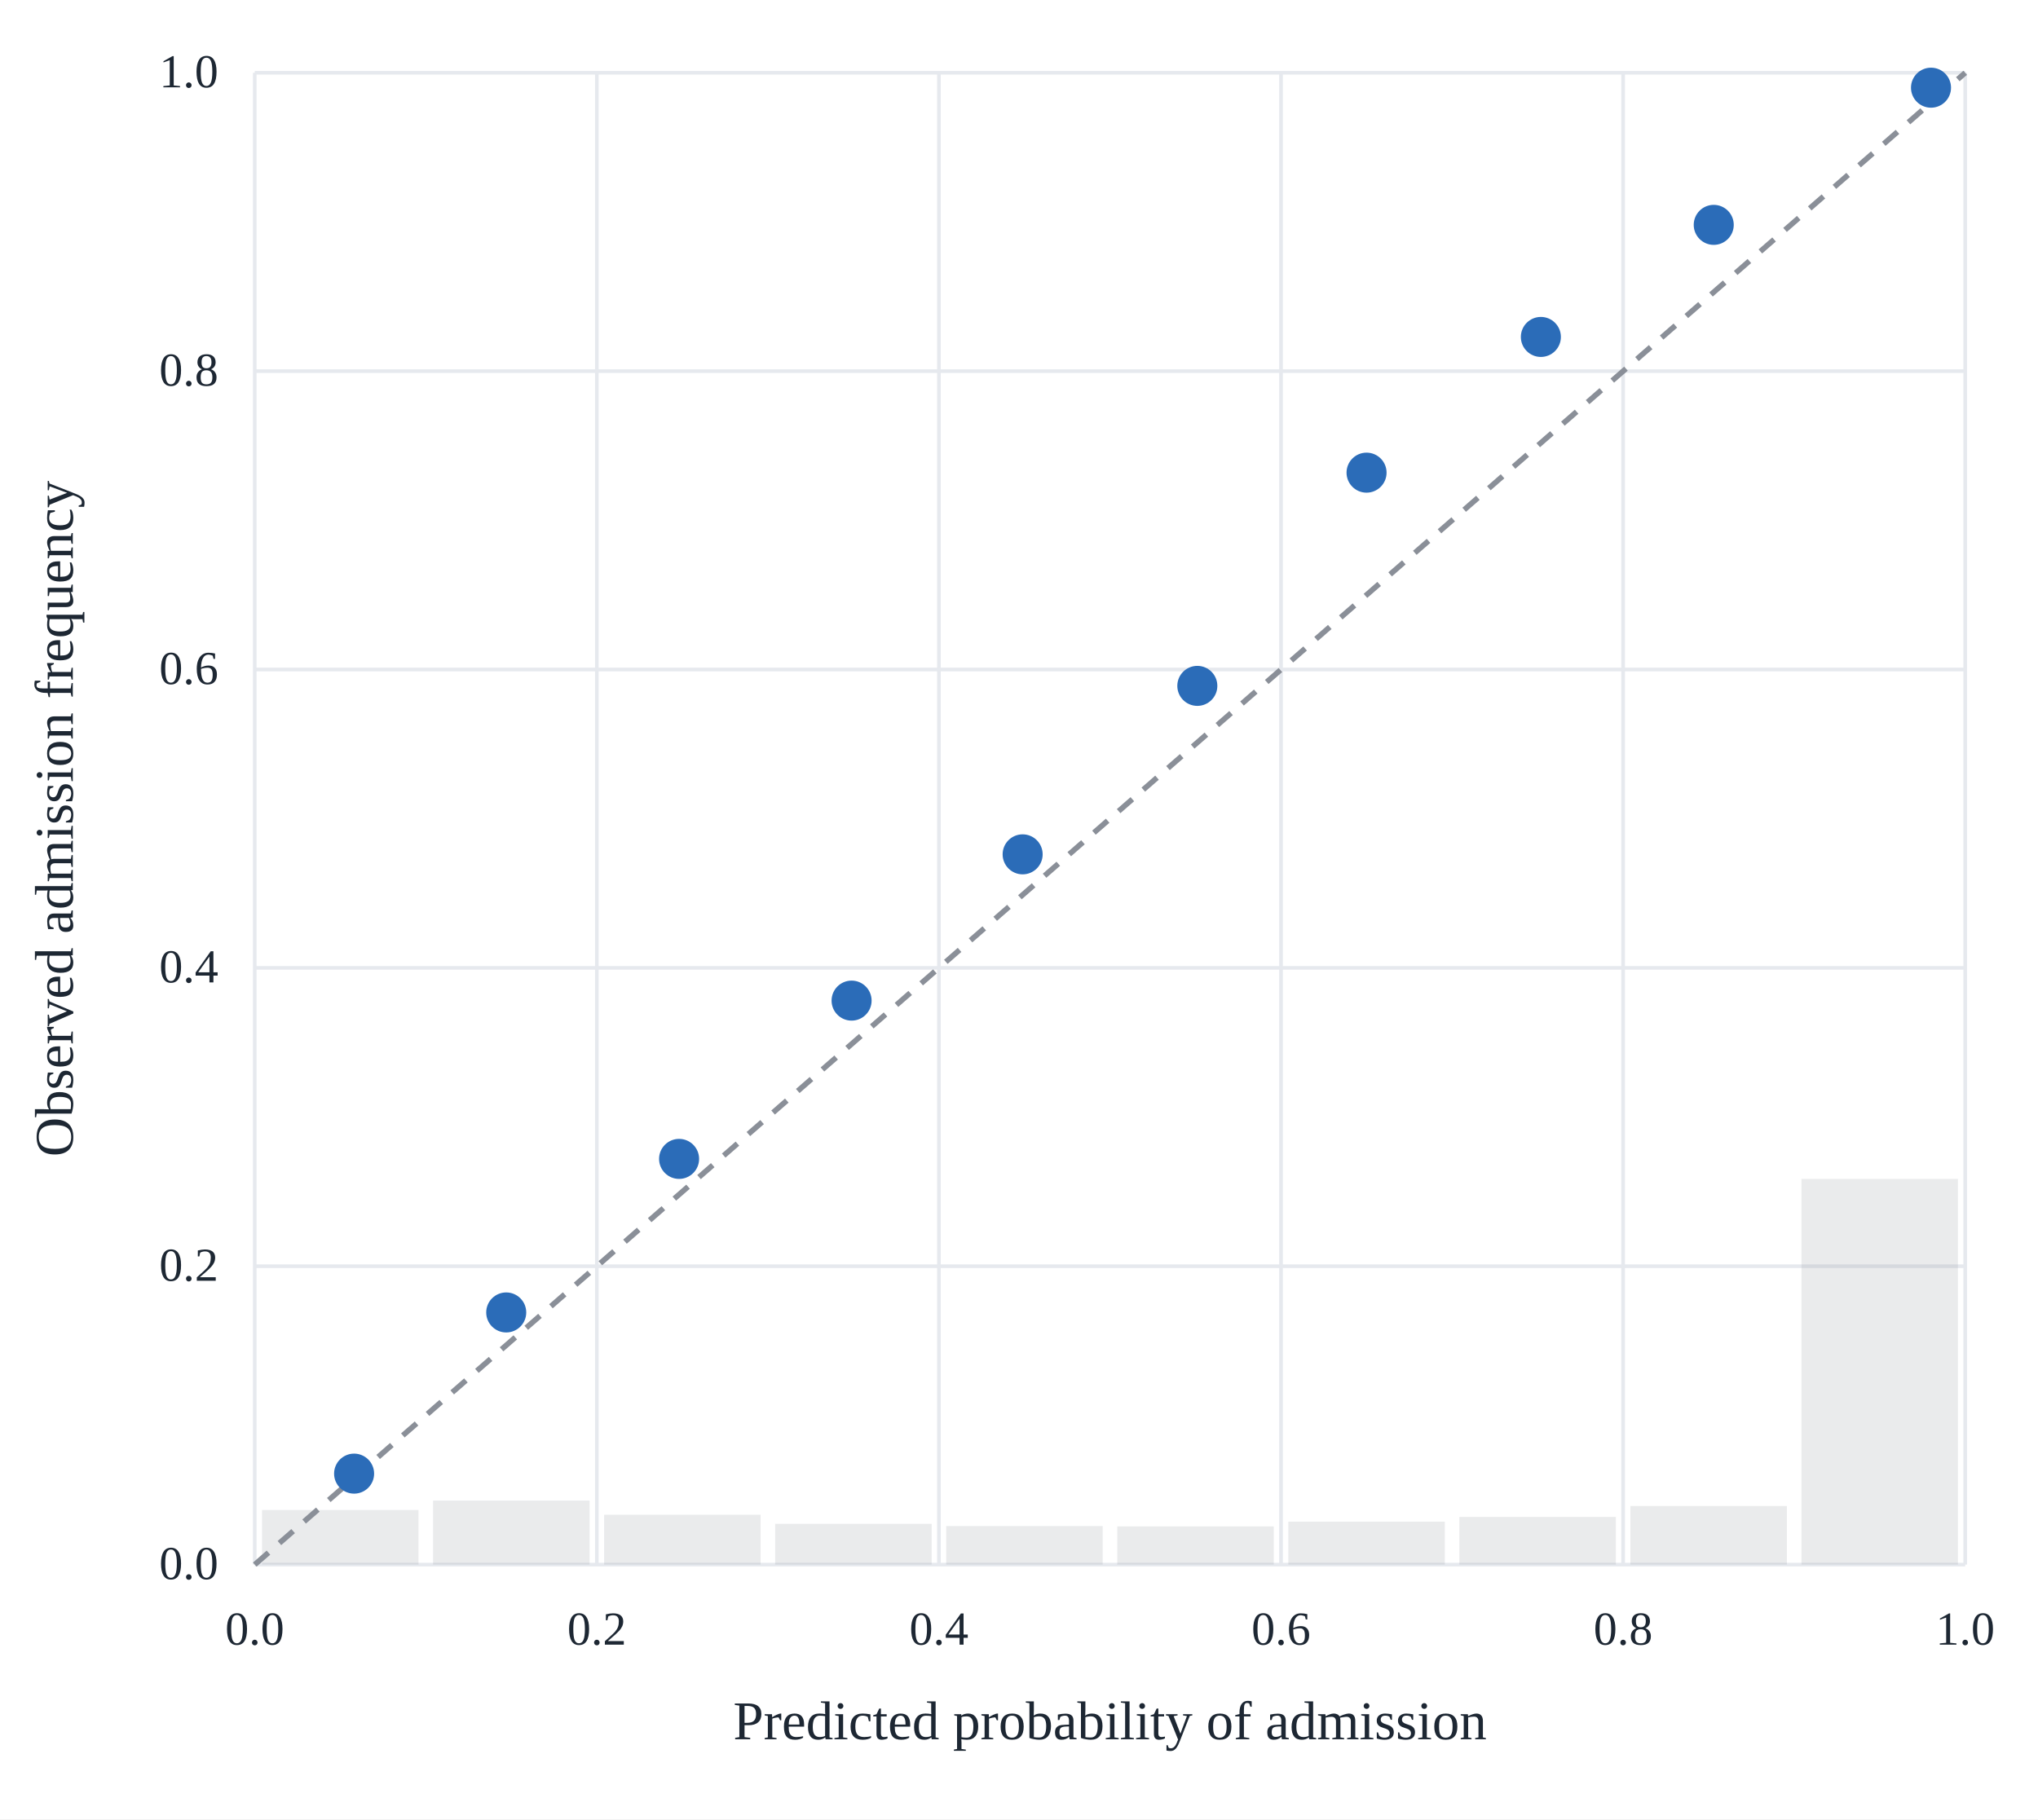
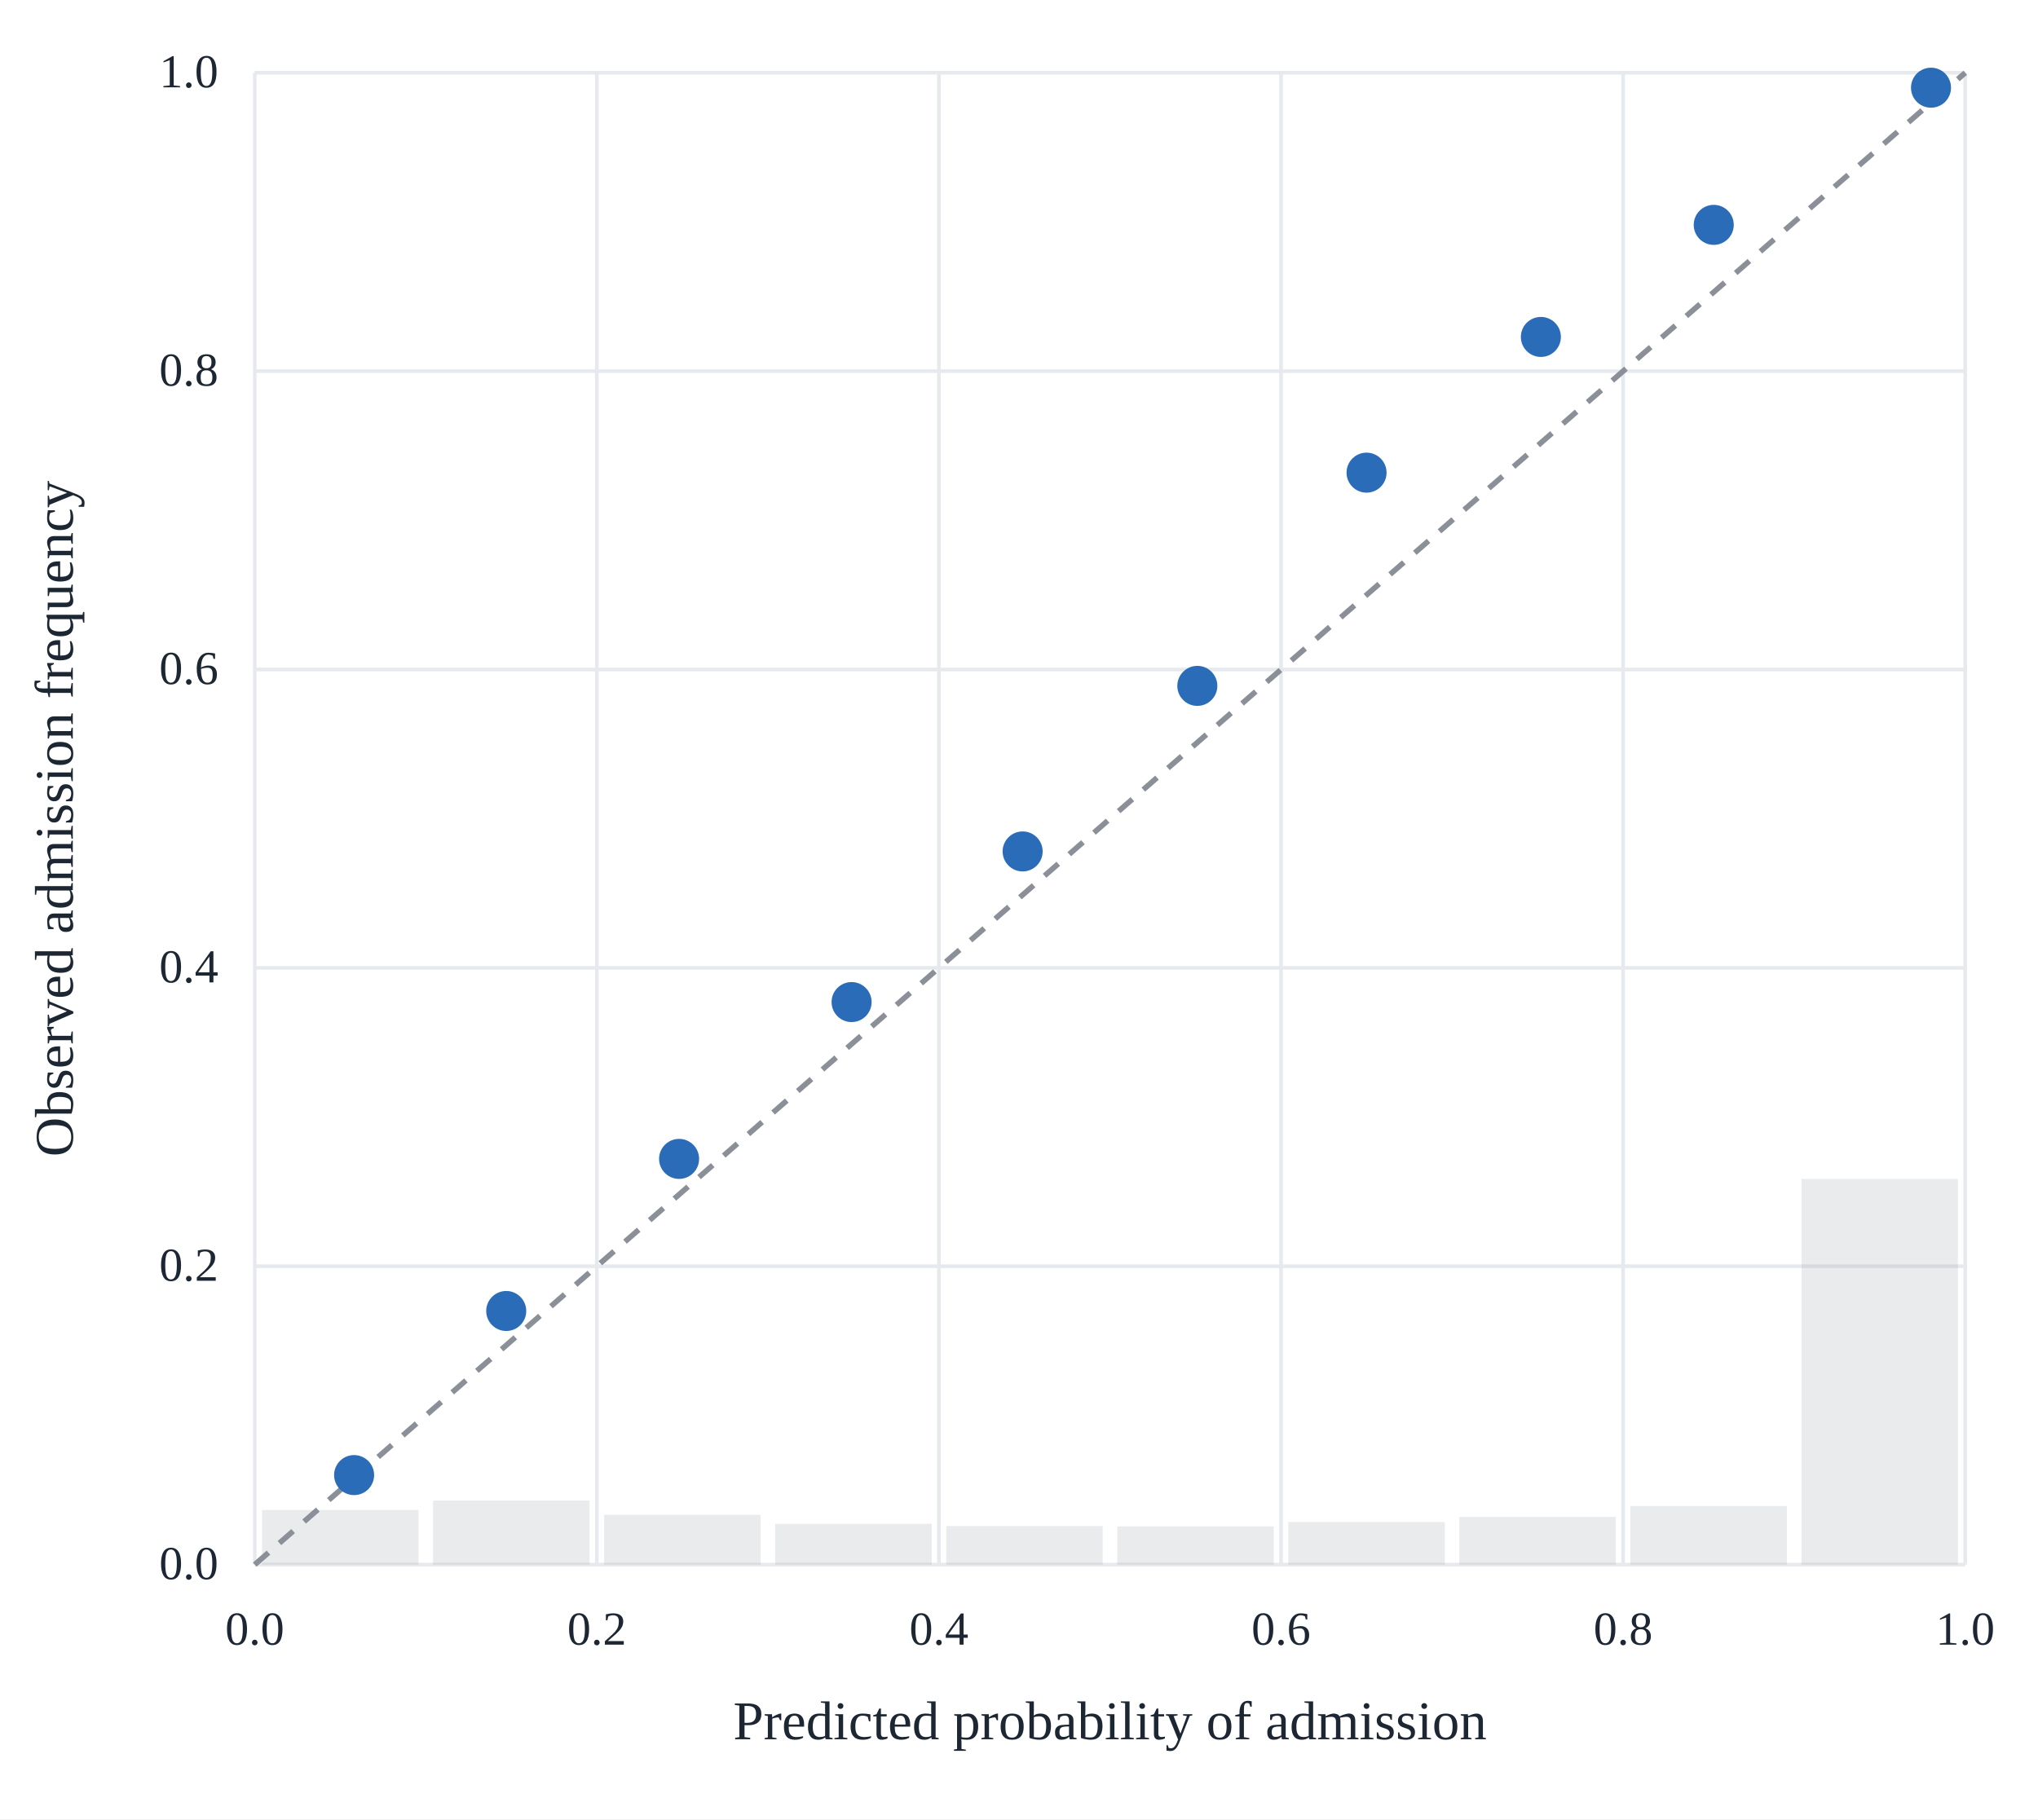
<svg xmlns="http://www.w3.org/2000/svg" viewBox="0 0 560 500" role="img" aria-label="Reliability diagram of the held-out admission probability">
  <rect width="560" height="500" fill="white" />
  <line x1="70.0" y1="430.0" x2="70.0" y2="20.0" stroke="#e6e9ee" stroke-width="1" />
  <line x1="70.0" y1="430.0" x2="540.0" y2="430.0" stroke="#e6e9ee" stroke-width="1" />
  <text x="70.0" y="452" font-family="Georgia, &quot;Times New Roman&quot;, serif" font-size="13" fill="#1d2733" text-anchor="middle">0.0</text>
  <text x="60" y="434.0" font-family="Georgia, &quot;Times New Roman&quot;, serif" font-size="13" fill="#1d2733" text-anchor="end">0.0</text>
  <line x1="164.0" y1="430.0" x2="164.0" y2="20.0" stroke="#e6e9ee" stroke-width="1" />
  <line x1="70.0" y1="348.0" x2="540.0" y2="348.0" stroke="#e6e9ee" stroke-width="1" />
  <text x="164.0" y="452" font-family="Georgia, &quot;Times New Roman&quot;, serif" font-size="13" fill="#1d2733" text-anchor="middle">0.2</text>
  <text x="60" y="352.0" font-family="Georgia, &quot;Times New Roman&quot;, serif" font-size="13" fill="#1d2733" text-anchor="end">0.2</text>
  <line x1="258.0" y1="430.0" x2="258.0" y2="20.0" stroke="#e6e9ee" stroke-width="1" />
  <line x1="70.0" y1="266.0" x2="540.0" y2="266.0" stroke="#e6e9ee" stroke-width="1" />
  <text x="258.0" y="452" font-family="Georgia, &quot;Times New Roman&quot;, serif" font-size="13" fill="#1d2733" text-anchor="middle">0.4</text>
  <text x="60" y="270.0" font-family="Georgia, &quot;Times New Roman&quot;, serif" font-size="13" fill="#1d2733" text-anchor="end">0.4</text>
  <line x1="352.0" y1="430.0" x2="352.0" y2="20.0" stroke="#e6e9ee" stroke-width="1" />
  <line x1="70.0" y1="184.0" x2="540.0" y2="184.0" stroke="#e6e9ee" stroke-width="1" />
  <text x="352.0" y="452" font-family="Georgia, &quot;Times New Roman&quot;, serif" font-size="13" fill="#1d2733" text-anchor="middle">0.6</text>
  <text x="60" y="188.0" font-family="Georgia, &quot;Times New Roman&quot;, serif" font-size="13" fill="#1d2733" text-anchor="end">0.6</text>
  <line x1="446.0" y1="430.0" x2="446.0" y2="20.0" stroke="#e6e9ee" stroke-width="1" />
  <line x1="70.0" y1="102.0" x2="540.0" y2="102.0" stroke="#e6e9ee" stroke-width="1" />
  <text x="446.0" y="452" font-family="Georgia, &quot;Times New Roman&quot;, serif" font-size="13" fill="#1d2733" text-anchor="middle">0.8</text>
  <text x="60" y="106.0" font-family="Georgia, &quot;Times New Roman&quot;, serif" font-size="13" fill="#1d2733" text-anchor="end">0.8</text>
  <line x1="540.0" y1="430.0" x2="540.0" y2="20.0" stroke="#e6e9ee" stroke-width="1" />
  <line x1="70.0" y1="20.0" x2="540.0" y2="20.0" stroke="#e6e9ee" stroke-width="1" />
  <text x="540.0" y="452" font-family="Georgia, &quot;Times New Roman&quot;, serif" font-size="13" fill="#1d2733" text-anchor="middle">1.0</text>
  <text x="60" y="24.0" font-family="Georgia, &quot;Times New Roman&quot;, serif" font-size="13" fill="#1d2733" text-anchor="end">1.0</text>
  <rect x="72.0" y="415.0" width="43.0" height="15.0" fill="#8a8f98" opacity="0.18" />
  <rect x="119.0" y="412.4" width="43.0" height="17.6" fill="#8a8f98" opacity="0.18" />
  <rect x="166.0" y="416.3" width="43.0" height="13.7" fill="#8a8f98" opacity="0.18" />
  <rect x="213.0" y="418.8" width="43.0" height="11.2" fill="#8a8f98" opacity="0.18" />
  <rect x="260.0" y="419.4" width="43.0" height="10.6" fill="#8a8f98" opacity="0.18" />
  <rect x="307.0" y="419.5" width="43.0" height="10.5" fill="#8a8f98" opacity="0.18" />
-   <rect x="354.0" y="418.2" width="43.0" height="11.8" fill="#8a8f98" opacity="0.18" />
+   <rect x="354.0" y="418.3" width="43.0" height="11.7" fill="#8a8f98" opacity="0.18" />
  <rect x="401.0" y="416.9" width="43.0" height="13.1" fill="#8a8f98" opacity="0.18" />
  <rect x="448.0" y="413.9" width="43.0" height="16.1" fill="#8a8f98" opacity="0.18" />
  <rect x="495.0" y="324.0" width="43.0" height="106.0" fill="#8a8f98" opacity="0.18" />
  <line x1="70.0" y1="430.0" x2="540.0" y2="20.0" stroke="#8a8f98" stroke-width="1.5" stroke-dasharray="5 4" />
-   <circle cx="97.3" cy="405.0" r="5.5" fill="#2b6cb8" />
-   <circle cx="139.1" cy="360.7" r="5.5" fill="#2b6cb8" />
+   <circle cx="97.3" cy="405.4" r="5.5" fill="#2b6cb8" />
+   <circle cx="139.1" cy="360.3" r="5.5" fill="#2b6cb8" />
  <circle cx="186.6" cy="318.5" r="5.5" fill="#2b6cb8" />
-   <circle cx="234.0" cy="275.0" r="5.5" fill="#2b6cb8" />
-   <circle cx="281.0" cy="234.8" r="5.5" fill="#2b6cb8" />
+   <circle cx="234.0" cy="275.4" r="5.5" fill="#2b6cb8" />
+   <circle cx="281.0" cy="234.0" r="5.5" fill="#2b6cb8" />
  <circle cx="329.0" cy="188.5" r="5.5" fill="#2b6cb8" />
  <circle cx="375.5" cy="129.9" r="5.5" fill="#2b6cb8" />
  <circle cx="423.4" cy="92.6" r="5.5" fill="#2b6cb8" />
  <circle cx="470.9" cy="61.8" r="5.5" fill="#2b6cb8" />
  <circle cx="530.6" cy="24.1" r="5.5" fill="#2b6cb8" />
  <text x="305.0" y="478" font-family="Georgia, &quot;Times New Roman&quot;, serif" font-size="15" fill="#1d2733" text-anchor="middle">Predicted probability of admission</text>
  <text x="20" y="225.0" font-family="Georgia, &quot;Times New Roman&quot;, serif" font-size="15" fill="#1d2733" text-anchor="middle" transform="rotate(-90 20 225.0)">Observed admission frequency</text>
</svg>
